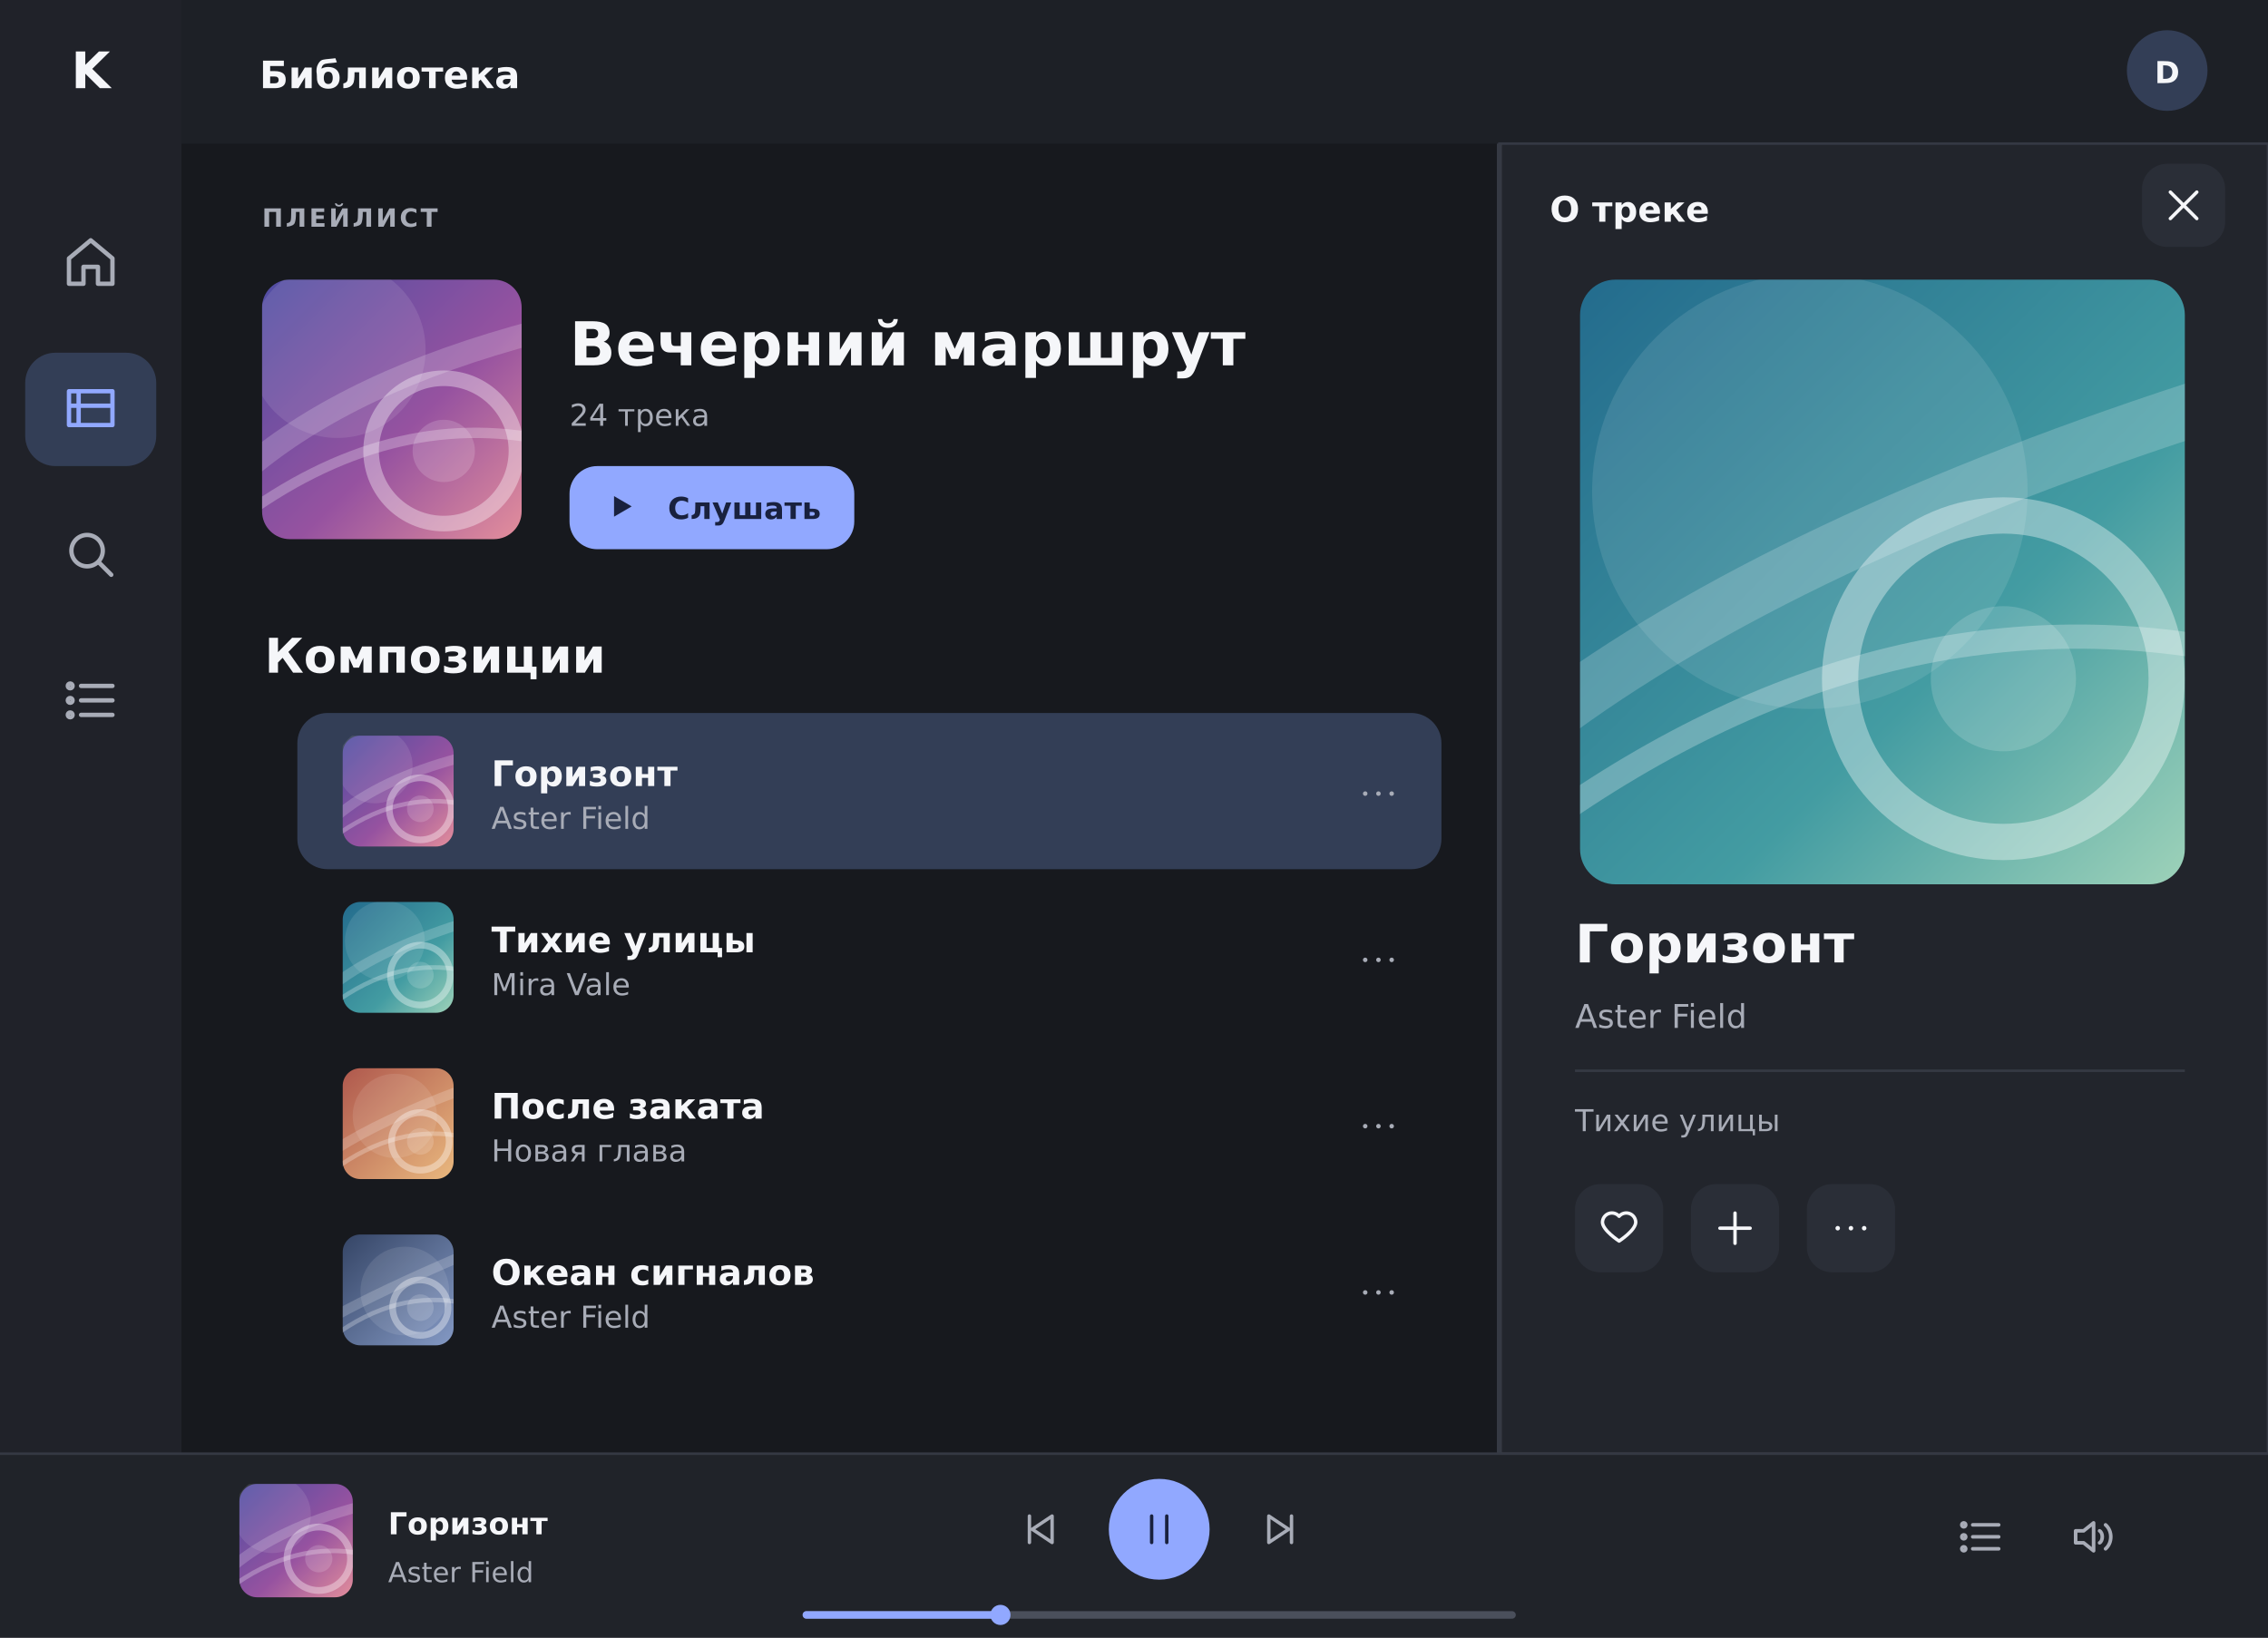
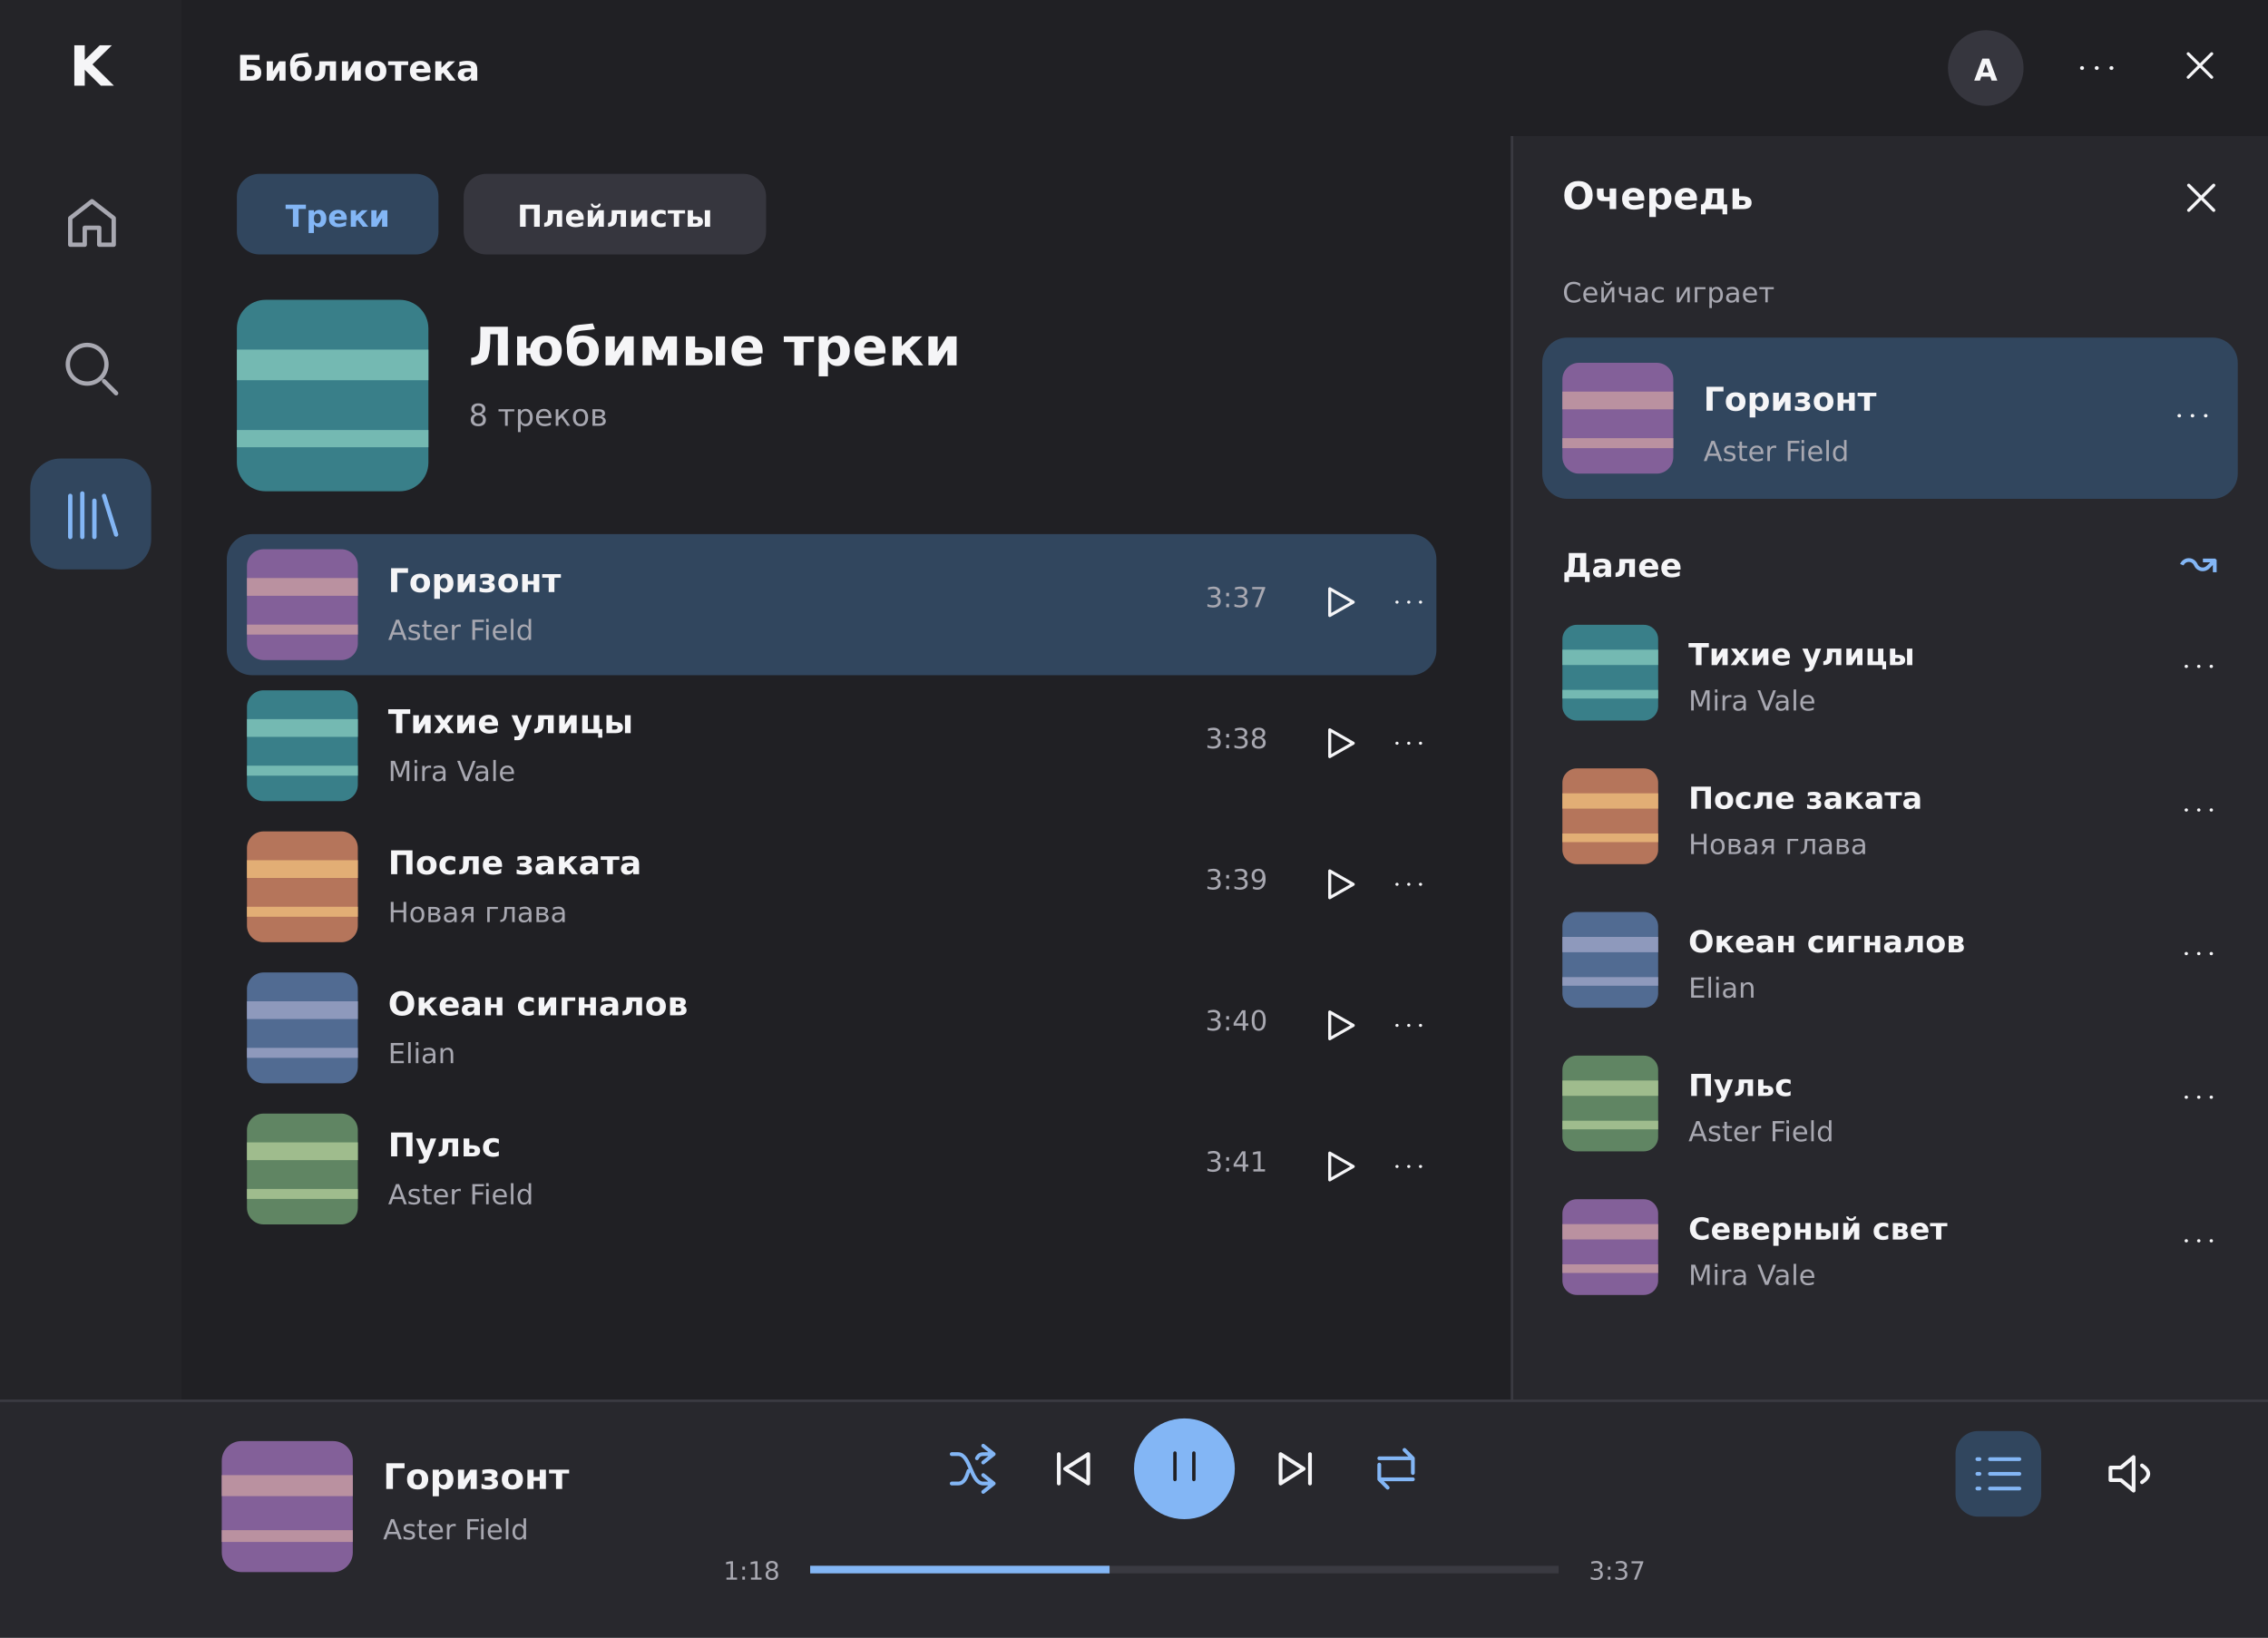
- <svg xmlns="http://www.w3.org/2000/svg" width="900" height="650" viewBox="0 0 900 650" role="img" aria-label="Karin Native Music: среднее окно 900×650 с открытой закреплённой панелью">
-   <defs>
-     <linearGradient id="a1" x1="0" y1="0" x2="1" y2="1">
-       <stop stop-color="#4F4DA2" />
-       <stop offset="0.57" stop-color="#9652A0" />
-       <stop offset="1" stop-color="#E38E9B" />
-     </linearGradient>
-     <linearGradient id="a2" x1="0" y1="0" x2="1" y2="1">
-       <stop stop-color="#236B8D" />
-       <stop offset="0.62" stop-color="#439CA2" />
-       <stop offset="1" stop-color="#9ED2B9" />
-     </linearGradient>
-     <linearGradient id="a3" x1="0" y1="0" x2="1" y2="1">
-       <stop stop-color="#AF584D" />
-       <stop offset="1" stop-color="#E9B87E" />
-     </linearGradient>
-     <linearGradient id="a4" x1="0" y1="0" x2="1" y2="1">
-       <stop stop-color="#354566" />
-       <stop offset="1" stop-color="#8499C4" />
-     </linearGradient>
-     <linearGradient id="a5" x1="0" y1="0" x2="1" y2="1">
-       <stop stop-color="#2B5848" />
-       <stop offset="1" stop-color="#B2C984" />
-     </linearGradient>
-   </defs>
-   <g font-family="DejaVu Sans, Noto Sans, Cantarell, sans-serif">
-     <rect x="0" y="0" width="900" height="650" rx="0" fill="#17191E" />
-     <rect x="0" y="0" width="72" height="577" rx="0" fill="#202229" />
-     <text x="36" y="35" fill="#F5F6F9" font-size="20" font-weight="700" text-anchor="middle">K</text>
-     <g transform="translate(24.5,92.5) scale(0.9583333)" fill="none" stroke="#A8ACB7" stroke-width="1.8" stroke-linecap="round" stroke-linejoin="round" style="color:#A8ACB7">
-       <path d="M3 10.5 12 3l9 7.5V21h-6v-7H9v7H3z" />
+ <svg xmlns="http://www.w3.org/2000/svg" width="900" height="650" viewBox="0 0 900 650" role="img" aria-label="Karin: среднее окно, единая открытая панель очереди">
+   <g font-family="DejaVu Sans, Noto Sans, sans-serif">
+     <rect x="0" y="0" width="900" height="650" rx="0" fill="#202024" />
+     <rect x="0" y="0" width="72" height="556" rx="0" fill="#242428" />
+     <text x="36" y="34" font-size="22" font-weight="700" fill="#f5f5f7" text-anchor="middle">K</text>
+     <g transform="translate(25,77) scale(0.9583333)">
+       <path d="M3 10L12 3L21 10V21H15V14H9V21H3Z" fill="none" stroke="#a8a8b1" stroke-width="1.8" stroke-linecap="round" stroke-linejoin="round" />
    </g>
-     <rect x="10" y="140" width="52" height="45" rx="12" fill="#333E56" />
-     <g transform="translate(24.5,150.5) scale(0.9583333)" fill="none" stroke="#91A8FF" stroke-width="1.8" stroke-linecap="round" stroke-linejoin="round" style="color:#91A8FF">
-       <path d="M3 5h18v14H3zM7 5v14M3 11h18" />
+     <g transform="translate(25,135) scale(0.9583333)">
+       <path d="M17 17L22 22M18 10A8 8 0 1 1 2 10A8 8 0 1 1 18 10" fill="none" stroke="#a8a8b1" stroke-width="1.8" stroke-linecap="round" stroke-linejoin="round" />
    </g>
-     <g transform="translate(24.5,208.5) scale(0.9583333)" fill="none" stroke="#A8ACB7" stroke-width="1.8" stroke-linecap="round" stroke-linejoin="round" style="color:#A8ACB7">
-       <circle cx="10.5" cy="10.5" r="6.5" />
-       <path d="m15.5 15.5 5 5" />
+     <rect x="12" y="182" width="48" height="44" rx="12" fill="#31465e" />
+     <g transform="translate(25,193) scale(0.9583333)">
+       <path d="M3 4V21M8 3V21M13 6V21M17 4L22 20" fill="none" stroke="#83b6f5" stroke-width="1.8" stroke-linecap="round" stroke-linejoin="round" />
    </g>
-     <g transform="translate(24.5,266.5) scale(0.9583333)" fill="none" stroke="#A8ACB7" stroke-width="1.8" stroke-linecap="round" stroke-linejoin="round" style="color:#A8ACB7">
-       <path d="M8 6h13M8 12h13M8 18h13" />
-       <circle cx="3.5" cy="6" r="1" />
-       <circle cx="3.5" cy="12" r="1" />
-       <circle cx="3.5" cy="18" r="1" />
+     <text x="94" y="32" font-size="14" font-weight="700" fill="#f5f5f7" text-anchor="start">Библиотека</text>
+     <circle cx="788" cy="27" r="15" fill="#36363e" />
+     <text x="788" y="32" font-size="12" font-weight="700" fill="#f5f5f7" text-anchor="middle">A</text>
+     <g transform="translate(822,17) scale(0.8333333)">
+       <path d="M5 12H5.1M12 12H12.1M19 12H19.1" fill="none" stroke="#f5f5f7" stroke-width="1.8" stroke-linecap="round" stroke-linejoin="round" />
    </g>
-     <rect x="72" y="0" width="828" height="57" rx="0" fill="#1D2026" />
-     <text x="103" y="35" fill="#F5F6F9" font-size="15" font-weight="680">Библиотека</text>
-     <circle cx="860" cy="28" r="16" fill="#333E56" />
-     <text x="860" y="33" fill="#F5F6F9" font-size="12" font-weight="700" text-anchor="middle">D</text>
-     <text x="104" y="90" fill="#A8ACB7" font-size="10" font-weight="650" letter-spacing="1">ПЛЕЙЛИСТ</text>
-     <g>
-       <rect x="104" y="111" width="103" height="103" rx="11" fill="url(#a1)" />
-       <svg x="104" y="111" width="103" height="103" viewBox="0 0 100 100" overflow="hidden">
-         <circle cx="29" cy="27" r="34" fill="#FFFFFF" opacity=".10" />
-         <circle cx="70" cy="66" r="28" fill="none" stroke="#FFFFFF" stroke-width="6" opacity=".36" />
-         <circle cx="70" cy="66" r="12" fill="#FFFFFF" opacity=".16" />
-         <path d="M-6 73 Q34 39 106 20" stroke="#FFFFFF" stroke-width="9" opacity=".19" fill="none" />
-         <path d="M-10 93 Q49 49 110 62" stroke="#FFFFFF" stroke-width="4" opacity=".26" fill="none" />
-       </svg>
+     <g transform="translate(865,18) scale(0.6666667)">
+       <path d="M5 5L19 19M19 5L5 19" fill="none" stroke="#f5f5f7" stroke-width="1.8" stroke-linecap="round" stroke-linejoin="round" />
    </g>
-     <text x="226" y="145" fill="#F5F6F9" font-size="24" font-weight="700">Вечерний маршрут</text>
-     <text x="226" y="169" fill="#A8ACB7" font-size="12" font-weight="400">24 трека</text>
-     <rect x="226" y="185" width="113" height="33" rx="11" fill="#91A8FF" />
-     <g transform="translate(239,194) scale(0.5833333)" fill="none" stroke="#19213E" stroke-width="1.8" stroke-linecap="round" stroke-linejoin="round" style="color:#19213E">
-       <path d="m8 5 12 7-12 7z" fill="currentColor" stroke="none" />
+     <rect x="94" y="69" width="80" height="32" rx="9" fill="#31465e" />
+     <text x="134.0" y="90" font-size="12" font-weight="700" fill="#83b6f5" text-anchor="middle">Треки</text>
+     <rect x="184" y="69" width="120" height="32" rx="9" fill="#36363e" />
+     <text x="244.0" y="90" font-size="12" font-weight="700" fill="#f5f5f7" text-anchor="middle">Плейлисты</text>
+     <rect x="94" y="119" width="76" height="76" rx="11.4" fill="#397f89" />
+     <rect x="94" y="138.76" width="76" height="12.16" rx="0" fill="#74b9b2" />
+     <rect x="94" y="170.68" width="76" height="6.84" rx="0" fill="#74b9b2" />
+     <text x="186" y="145" font-size="21" font-weight="700" fill="#f5f5f7" text-anchor="start">Любимые треки</text>
+     <text x="186" y="169" font-size="12" font-weight="400" fill="#a8a8b1" text-anchor="start">8 треков</text>
+     <rect x="90" y="212" width="480" height="56" rx="10" fill="#31465e" />
+     <rect x="98" y="218" width="44" height="44" rx="6.6" fill="#836099" />
+     <rect x="98" y="229.44" width="44" height="7.04" rx="0" fill="#ba91a0" />
+     <rect x="98" y="247.92" width="44" height="3.96" rx="0" fill="#ba91a0" />
+     <text x="154" y="235" font-size="13" font-weight="700" fill="#f5f5f7" text-anchor="start">Горизонт</text>
+     <text x="154" y="254" font-size="11" font-weight="400" fill="#a8a8b1" text-anchor="start">Aster Field</text>
+     <text x="503" y="241" font-size="11" font-weight="400" fill="#a8a8b1" text-anchor="end">3:37</text>
+     <g transform="translate(523,231) scale(0.6666667)">
+       <path d="M7 4L21 12L7 20Z" fill="none" stroke="#f5f5f7" stroke-width="1.8" stroke-linecap="round" stroke-linejoin="round" />
    </g>
-     <text x="265" y="206" fill="#19213E" font-size="12" font-weight="650">Слушать</text>
-     <text x="105" y="267" fill="#F5F6F9" font-size="19" font-weight="690">Композиции</text>
-     <rect x="118" y="283" width="454" height="62" rx="12" fill="#333E56" />
-     <g>
-       <rect x="136" y="292" width="44" height="44" rx="7" fill="url(#a1)" />
-       <svg x="136" y="292" width="44" height="44" viewBox="0 0 100 100" overflow="hidden">
-         <circle cx="29" cy="27" r="34" fill="#FFFFFF" opacity=".10" />
-         <circle cx="70" cy="66" r="28" fill="none" stroke="#FFFFFF" stroke-width="6" opacity=".36" />
-         <circle cx="70" cy="66" r="12" fill="#FFFFFF" opacity=".16" />
-         <path d="M-6 73 Q34 39 106 20" stroke="#FFFFFF" stroke-width="9" opacity=".19" fill="none" />
-         <path d="M-10 93 Q49 49 110 62" stroke="#FFFFFF" stroke-width="4" opacity=".26" fill="none" />
-       </svg>
+     <g transform="translate(551,231) scale(0.6666667)">
+       <path d="M5 12H5.1M12 12H12.1M19 12H19.1" fill="none" stroke="#f5f5f7" stroke-width="1.8" stroke-linecap="round" stroke-linejoin="round" />
    </g>
-     <text x="195" y="312" fill="#F5F6F9" font-size="14" font-weight="600">Горизонт</text>
-     <text x="195" y="329" fill="#A8ACB7" font-size="12" font-weight="400">Aster Field</text>
-     <g transform="translate(538,306) scale(0.75)" fill="none" stroke="#A8ACB7" stroke-width="1.8" stroke-linecap="round" stroke-linejoin="round" style="color:#A8ACB7">
-       <circle cx="5" cy="12" r="1.2" fill="currentColor" stroke="none" />
-       <circle cx="12" cy="12" r="1.2" fill="currentColor" stroke="none" />
-       <circle cx="19" cy="12" r="1.2" fill="currentColor" stroke="none" />
+     <rect x="98" y="274" width="44" height="44" rx="6.6" fill="#397f89" />
+     <rect x="98" y="285.44" width="44" height="7.04" rx="0" fill="#74b9b2" />
+     <rect x="98" y="303.92" width="44" height="3.96" rx="0" fill="#74b9b2" />
+     <text x="154" y="291" font-size="13" font-weight="700" fill="#f5f5f7" text-anchor="start">Тихие улицы</text>
+     <text x="154" y="310" font-size="11" font-weight="400" fill="#a8a8b1" text-anchor="start">Mira Vale</text>
+     <text x="503" y="297" font-size="11" font-weight="400" fill="#a8a8b1" text-anchor="end">3:38</text>
+     <g transform="translate(523,287) scale(0.6666667)">
+       <path d="M7 4L21 12L7 20Z" fill="none" stroke="#f5f5f7" stroke-width="1.8" stroke-linecap="round" stroke-linejoin="round" />
    </g>
-     <g>
-       <rect x="136" y="358" width="44" height="44" rx="7" fill="url(#a2)" />
-       <svg x="136" y="358" width="44" height="44" viewBox="0 0 100 100" overflow="hidden">
-         <circle cx="38" cy="35" r="36" fill="#FFFFFF" opacity=".10" />
-         <circle cx="70" cy="66" r="27" fill="none" stroke="#FFFFFF" stroke-width="6" opacity=".36" />
-         <circle cx="70" cy="66" r="12" fill="#FFFFFF" opacity=".16" />
-         <path d="M-6 73 Q34 43 106 20" stroke="#FFFFFF" stroke-width="9" opacity=".19" fill="none" />
-         <path d="M-10 93 Q49 49 110 62" stroke="#FFFFFF" stroke-width="4" opacity=".26" fill="none" />
-       </svg>
+     <g transform="translate(551,287) scale(0.6666667)">
+       <path d="M5 12H5.1M12 12H12.1M19 12H19.1" fill="none" stroke="#f5f5f7" stroke-width="1.8" stroke-linecap="round" stroke-linejoin="round" />
    </g>
-     <text x="195" y="378" fill="#F5F6F9" font-size="14" font-weight="600">Тихие улицы</text>
-     <text x="195" y="395" fill="#A8ACB7" font-size="12" font-weight="400">Mira Vale</text>
-     <g transform="translate(538,372) scale(0.75)" fill="none" stroke="#A8ACB7" stroke-width="1.8" stroke-linecap="round" stroke-linejoin="round" style="color:#A8ACB7">
-       <circle cx="5" cy="12" r="1.2" fill="currentColor" stroke="none" />
-       <circle cx="12" cy="12" r="1.2" fill="currentColor" stroke="none" />
-       <circle cx="19" cy="12" r="1.2" fill="currentColor" stroke="none" />
+     <rect x="98" y="330" width="44" height="44" rx="6.6" fill="#b5755b" />
+     <rect x="98" y="341.44" width="44" height="7.04" rx="0" fill="#e2ae75" />
+     <rect x="98" y="359.92" width="44" height="3.96" rx="0" fill="#e2ae75" />
+     <text x="154" y="347" font-size="13" font-weight="700" fill="#f5f5f7" text-anchor="start">После заката</text>
+     <text x="154" y="366" font-size="11" font-weight="400" fill="#a8a8b1" text-anchor="start">Новая глава</text>
+     <text x="503" y="353" font-size="11" font-weight="400" fill="#a8a8b1" text-anchor="end">3:39</text>
+     <g transform="translate(523,343) scale(0.6666667)">
+       <path d="M7 4L21 12L7 20Z" fill="none" stroke="#f5f5f7" stroke-width="1.8" stroke-linecap="round" stroke-linejoin="round" />
    </g>
-     <g>
-       <rect x="136" y="424" width="44" height="44" rx="7" fill="url(#a3)" />
-       <svg x="136" y="424" width="44" height="44" viewBox="0 0 100 100" overflow="hidden">
-         <circle cx="47" cy="43" r="38" fill="#FFFFFF" opacity=".10" />
-         <circle cx="70" cy="66" r="26" fill="none" stroke="#FFFFFF" stroke-width="6" opacity=".36" />
-         <circle cx="70" cy="66" r="12" fill="#FFFFFF" opacity=".16" />
-         <path d="M-6 73 Q34 47 106 20" stroke="#FFFFFF" stroke-width="9" opacity=".19" fill="none" />
-         <path d="M-10 93 Q49 49 110 62" stroke="#FFFFFF" stroke-width="4" opacity=".26" fill="none" />
-       </svg>
+     <g transform="translate(551,343) scale(0.6666667)">
+       <path d="M5 12H5.1M12 12H12.1M19 12H19.1" fill="none" stroke="#f5f5f7" stroke-width="1.8" stroke-linecap="round" stroke-linejoin="round" />
    </g>
-     <text x="195" y="444" fill="#F5F6F9" font-size="14" font-weight="600">После заката</text>
-     <text x="195" y="461" fill="#A8ACB7" font-size="12" font-weight="400">Новая глава</text>
-     <g transform="translate(538,438) scale(0.75)" fill="none" stroke="#A8ACB7" stroke-width="1.8" stroke-linecap="round" stroke-linejoin="round" style="color:#A8ACB7">
-       <circle cx="5" cy="12" r="1.2" fill="currentColor" stroke="none" />
-       <circle cx="12" cy="12" r="1.2" fill="currentColor" stroke="none" />
-       <circle cx="19" cy="12" r="1.2" fill="currentColor" stroke="none" />
+     <rect x="98" y="386" width="44" height="44" rx="6.6" fill="#516b92" />
+     <rect x="98" y="397.44" width="44" height="7.04" rx="0" fill="#8e99bc" />
+     <rect x="98" y="415.92" width="44" height="3.96" rx="0" fill="#8e99bc" />
+     <text x="154" y="403" font-size="13" font-weight="700" fill="#f5f5f7" text-anchor="start">Океан сигналов</text>
+     <text x="154" y="422" font-size="11" font-weight="400" fill="#a8a8b1" text-anchor="start">Elian</text>
+     <text x="503" y="409" font-size="11" font-weight="400" fill="#a8a8b1" text-anchor="end">3:40</text>
+     <g transform="translate(523,399) scale(0.6666667)">
+       <path d="M7 4L21 12L7 20Z" fill="none" stroke="#f5f5f7" stroke-width="1.8" stroke-linecap="round" stroke-linejoin="round" />
    </g>
-     <g>
-       <rect x="136" y="490" width="44" height="44" rx="7" fill="url(#a4)" />
-       <svg x="136" y="490" width="44" height="44" viewBox="0 0 100 100" overflow="hidden">
-         <circle cx="56" cy="51" r="40" fill="#FFFFFF" opacity=".10" />
-         <circle cx="70" cy="66" r="25" fill="none" stroke="#FFFFFF" stroke-width="6" opacity=".36" />
-         <circle cx="70" cy="66" r="12" fill="#FFFFFF" opacity=".16" />
-         <path d="M-6 73 Q34 51 106 20" stroke="#FFFFFF" stroke-width="9" opacity=".19" fill="none" />
-         <path d="M-10 93 Q49 49 110 62" stroke="#FFFFFF" stroke-width="4" opacity=".26" fill="none" />
-       </svg>
+     <g transform="translate(551,399) scale(0.6666667)">
+       <path d="M5 12H5.1M12 12H12.1M19 12H19.1" fill="none" stroke="#f5f5f7" stroke-width="1.8" stroke-linecap="round" stroke-linejoin="round" />
    </g>
-     <text x="195" y="510" fill="#F5F6F9" font-size="14" font-weight="600">Океан сигналов</text>
-     <text x="195" y="527" fill="#A8ACB7" font-size="12" font-weight="400">Aster Field</text>
-     <g transform="translate(538,504) scale(0.75)" fill="none" stroke="#A8ACB7" stroke-width="1.8" stroke-linecap="round" stroke-linejoin="round" style="color:#A8ACB7">
-       <circle cx="5" cy="12" r="1.2" fill="currentColor" stroke="none" />
-       <circle cx="12" cy="12" r="1.2" fill="currentColor" stroke="none" />
-       <circle cx="19" cy="12" r="1.2" fill="currentColor" stroke="none" />
+     <rect x="98" y="442" width="44" height="44" rx="6.6" fill="#608563" />
+     <rect x="98" y="453.44" width="44" height="7.04" rx="0" fill="#9fbc8d" />
+     <rect x="98" y="471.92" width="44" height="3.96" rx="0" fill="#9fbc8d" />
+     <text x="154" y="459" font-size="13" font-weight="700" fill="#f5f5f7" text-anchor="start">Пульс</text>
+     <text x="154" y="478" font-size="11" font-weight="400" fill="#a8a8b1" text-anchor="start">Aster Field</text>
+     <text x="503" y="465" font-size="11" font-weight="400" fill="#a8a8b1" text-anchor="end">3:41</text>
+     <g transform="translate(523,455) scale(0.6666667)">
+       <path d="M7 4L21 12L7 20Z" fill="none" stroke="#f5f5f7" stroke-width="1.8" stroke-linecap="round" stroke-linejoin="round" />
    </g>
-     <rect x="595" y="57" width="305" height="520" rx="0" fill="#22252C" stroke="#353943" stroke-width="1" />
-     <line x1="595" y1="57" x2="595" y2="577" stroke="#353943" stroke-width="2" />
-     <text x="615" y="88" fill="#F5F6F9" font-size="14" font-weight="650">О треке</text>
-     <rect x="850" y="65" width="33" height="33" rx="10" fill="#2A2E37" />
-     <g transform="translate(857.5,72.5) scale(0.75)" fill="none" stroke="#F5F6F9" stroke-width="1.8" stroke-linecap="round" stroke-linejoin="round" style="color:#F5F6F9">
-       <path d="M5 5 19 19M19 5 5 19" />
+     <g transform="translate(551,455) scale(0.6666667)">
+       <path d="M5 12H5.1M12 12H12.1M19 12H19.1" fill="none" stroke="#f5f5f7" stroke-width="1.8" stroke-linecap="round" stroke-linejoin="round" />
    </g>
-     <g>
-       <rect x="627" y="111" width="240" height="240" rx="14" fill="url(#a2)" />
-       <svg x="627" y="111" width="240" height="240" viewBox="0 0 100 100" overflow="hidden">
-         <circle cx="38" cy="35" r="36" fill="#FFFFFF" opacity=".10" />
-         <circle cx="70" cy="66" r="27" fill="none" stroke="#FFFFFF" stroke-width="6" opacity=".36" />
-         <circle cx="70" cy="66" r="12" fill="#FFFFFF" opacity=".16" />
-         <path d="M-6 73 Q34 43 106 20" stroke="#FFFFFF" stroke-width="9" opacity=".19" fill="none" />
-         <path d="M-10 93 Q49 49 110 62" stroke="#FFFFFF" stroke-width="4" opacity=".26" fill="none" />
-       </svg>
+     <rect x="600" y="54" width="300" height="502" rx="0" fill="#28282d" />
+     <path d="M600 54L600 556" stroke="#3a3a41" stroke-width="1" />
+     <text x="620" y="83" font-size="15" font-weight="700" fill="#f5f5f7" text-anchor="start">Очередь</text>
+     <g transform="translate(865,70) scale(0.7083333)">
+       <path d="M5 5L19 19M19 5L5 19" fill="none" stroke="#f5f5f7" stroke-width="1.8" stroke-linecap="round" stroke-linejoin="round" />
    </g>
-     <text x="625" y="382" fill="#F5F6F9" font-size="21" font-weight="740">Горизонт</text>
-     <text x="625" y="408" fill="#A8ACB7" font-size="13" font-weight="400">Aster Field</text>
-     <line x1="625" y1="425" x2="867" y2="425" stroke="#353943" stroke-width="1" />
-     <text x="625" y="449" fill="#A8ACB7" font-size="12" font-weight="400">Тихие улицы</text>
-     <rect x="625" y="470" width="35" height="35" rx="10" fill="#2A2E37" />
-     <g transform="translate(633.5,478.5) scale(0.75)" fill="none" stroke="#F5F6F9" stroke-width="1.8" stroke-linecap="round" stroke-linejoin="round" style="color:#F5F6F9">
-       <path d="M20.8 8.8c0 4.3-8.8 10-8.8 10s-8.8-5.7-8.8-10a5 5 0 0 1 8.8-3.1 5 5 0 0 1 8.8 3.1z" />
+     <text x="620" y="120" font-size="11" font-weight="400" fill="#a8a8b1" text-anchor="start">Сейчас играет</text>
+     <rect x="612" y="134" width="276" height="64" rx="10" fill="#31465e" />
+     <rect x="620" y="144" width="44" height="44" rx="6.6" fill="#836099" />
+     <rect x="620" y="155.44" width="44" height="7.04" rx="0" fill="#ba91a0" />
+     <rect x="620" y="173.92" width="44" height="3.96" rx="0" fill="#ba91a0" />
+     <text x="676" y="163" font-size="13" font-weight="700" fill="#f5f5f7" text-anchor="start">Горизонт</text>
+     <text x="676" y="183" font-size="11" font-weight="400" fill="#a8a8b1" text-anchor="start">Aster Field</text>
+     <g transform="translate(861,156) scale(0.75)">
+       <path d="M5 12H5.1M12 12H12.1M19 12H19.1" fill="none" stroke="#f5f5f7" stroke-width="1.8" stroke-linecap="round" stroke-linejoin="round" />
    </g>
-     <rect x="671" y="470" width="35" height="35" rx="10" fill="#2A2E37" />
-     <g transform="translate(679.5,478.5) scale(0.75)" fill="none" stroke="#F5F6F9" stroke-width="1.8" stroke-linecap="round" stroke-linejoin="round" style="color:#F5F6F9">
-       <path d="M12 4v16M4 12h16" />
+     <text x="620" y="229" font-size="13" font-weight="700" fill="#f5f5f7" text-anchor="start">Далее</text>
+     <text x="880" y="229" font-size="18" font-weight="400" fill="#83b6f5" text-anchor="end">↝</text>
+     <rect x="620" y="248" width="38" height="38" rx="5.7" fill="#397f89" />
+     <rect x="620" y="257.88" width="38" height="6.08" rx="0" fill="#74b9b2" />
+     <rect x="620" y="273.84" width="38" height="3.42" rx="0" fill="#74b9b2" />
+     <text x="670" y="264" font-size="12" font-weight="700" fill="#f5f5f7" text-anchor="start">Тихие улицы</text>
+     <text x="670" y="282" font-size="11" font-weight="400" fill="#a8a8b1" text-anchor="start">Mira Vale</text>
+     <g transform="translate(864,256) scale(0.7083333)">
+       <path d="M5 12H5.1M12 12H12.1M19 12H19.1" fill="none" stroke="#f5f5f7" stroke-width="1.8" stroke-linecap="round" stroke-linejoin="round" />
    </g>
-     <rect x="717" y="470" width="35" height="35" rx="10" fill="#2A2E37" />
-     <g transform="translate(725.5,478.5) scale(0.75)" fill="none" stroke="#F5F6F9" stroke-width="1.8" stroke-linecap="round" stroke-linejoin="round" style="color:#F5F6F9">
-       <circle cx="5" cy="12" r="1.2" fill="currentColor" stroke="none" />
-       <circle cx="12" cy="12" r="1.2" fill="currentColor" stroke="none" />
-       <circle cx="19" cy="12" r="1.2" fill="currentColor" stroke="none" />
+     <rect x="620" y="305" width="38" height="38" rx="5.7" fill="#b5755b" />
+     <rect x="620" y="314.88" width="38" height="6.08" rx="0" fill="#e2ae75" />
+     <rect x="620" y="330.84" width="38" height="3.42" rx="0" fill="#e2ae75" />
+     <text x="670" y="321" font-size="12" font-weight="700" fill="#f5f5f7" text-anchor="start">После заката</text>
+     <text x="670" y="339" font-size="11" font-weight="400" fill="#a8a8b1" text-anchor="start">Новая глава</text>
+     <g transform="translate(864,313) scale(0.7083333)">
+       <path d="M5 12H5.1M12 12H12.1M19 12H19.1" fill="none" stroke="#f5f5f7" stroke-width="1.8" stroke-linecap="round" stroke-linejoin="round" />
    </g>
-     <rect x="0" y="577" width="900" height="73" rx="0" fill="#202329" />
-     <line x1="0" y1="577" x2="900" y2="577" stroke="#353943" stroke-width="1" />
-     <g>
-       <rect x="95" y="589" width="45" height="45" rx="7" fill="url(#a1)" />
-       <svg x="95" y="589" width="45" height="45" viewBox="0 0 100 100" overflow="hidden">
-         <circle cx="29" cy="27" r="34" fill="#FFFFFF" opacity=".10" />
-         <circle cx="70" cy="66" r="28" fill="none" stroke="#FFFFFF" stroke-width="6" opacity=".36" />
-         <circle cx="70" cy="66" r="12" fill="#FFFFFF" opacity=".16" />
-         <path d="M-6 73 Q34 39 106 20" stroke="#FFFFFF" stroke-width="9" opacity=".19" fill="none" />
-         <path d="M-10 93 Q49 49 110 62" stroke="#FFFFFF" stroke-width="4" opacity=".26" fill="none" />
-       </svg>
+     <rect x="620" y="362" width="38" height="38" rx="5.7" fill="#516b92" />
+     <rect x="620" y="371.88" width="38" height="6.08" rx="0" fill="#8e99bc" />
+     <rect x="620" y="387.84" width="38" height="3.42" rx="0" fill="#8e99bc" />
+     <text x="670" y="378" font-size="12" font-weight="700" fill="#f5f5f7" text-anchor="start">Океан сигналов</text>
+     <text x="670" y="396" font-size="11" font-weight="400" fill="#a8a8b1" text-anchor="start">Elian</text>
+     <g transform="translate(864,370) scale(0.7083333)">
+       <path d="M5 12H5.1M12 12H12.1M19 12H19.1" fill="none" stroke="#f5f5f7" stroke-width="1.8" stroke-linecap="round" stroke-linejoin="round" />
    </g>
-     <text x="154" y="609" fill="#F5F6F9" font-size="12" font-weight="650">Горизонт</text>
-     <text x="154" y="628" fill="#A8ACB7" font-size="11" font-weight="400">Aster Field</text>
-     <g transform="translate(404,598) scale(0.75)" fill="none" stroke="#A8ACB7" stroke-width="1.8" stroke-linecap="round" stroke-linejoin="round" style="color:#A8ACB7">
-       <path d="M6 5v14M18 5 7.5 12 18 19z" />
+     <rect x="620" y="419" width="38" height="38" rx="5.7" fill="#608563" />
+     <rect x="620" y="428.88" width="38" height="6.08" rx="0" fill="#9fbc8d" />
+     <rect x="620" y="444.84" width="38" height="3.42" rx="0" fill="#9fbc8d" />
+     <text x="670" y="435" font-size="12" font-weight="700" fill="#f5f5f7" text-anchor="start">Пульс</text>
+     <text x="670" y="453" font-size="11" font-weight="400" fill="#a8a8b1" text-anchor="start">Aster Field</text>
+     <g transform="translate(864,427) scale(0.7083333)">
+       <path d="M5 12H5.1M12 12H12.1M19 12H19.1" fill="none" stroke="#f5f5f7" stroke-width="1.8" stroke-linecap="round" stroke-linejoin="round" />
    </g>
-     <circle cx="460" cy="607" r="20" fill="#91A8FF" />
-     <g transform="translate(451,598) scale(0.75)" fill="none" stroke="#19213E" stroke-width="1.8" stroke-linecap="round" stroke-linejoin="round" style="color:#19213E">
-       <path d="M8 5v14M16 5v14" />
+     <rect x="620" y="476" width="38" height="38" rx="5.7" fill="#836099" />
+     <rect x="620" y="485.88" width="38" height="6.08" rx="0" fill="#ba91a0" />
+     <rect x="620" y="501.84" width="38" height="3.42" rx="0" fill="#ba91a0" />
+     <text x="670" y="492" font-size="12" font-weight="700" fill="#f5f5f7" text-anchor="start">Северный свет</text>
+     <text x="670" y="510" font-size="11" font-weight="400" fill="#a8a8b1" text-anchor="start">Mira Vale</text>
+     <g transform="translate(864,484) scale(0.7083333)">
+       <path d="M5 12H5.1M12 12H12.1M19 12H19.1" fill="none" stroke="#f5f5f7" stroke-width="1.8" stroke-linecap="round" stroke-linejoin="round" />
    </g>
-     <g transform="translate(499,598) scale(0.75)" fill="none" stroke="#A8ACB7" stroke-width="1.8" stroke-linecap="round" stroke-linejoin="round" style="color:#A8ACB7">
-       <path d="M18 5v14M6 5 16.5 12 6 19z" />
+     <rect x="0" y="556" width="900" height="94" rx="0" fill="#28282d" />
+     <path d="M0 556L900 556" stroke="#3a3a41" stroke-width="1" />
+     <rect x="88" y="572" width="52" height="52" rx="7.8" fill="#836099" />
+     <rect x="88" y="585.52" width="52" height="8.32" rx="0" fill="#ba91a0" />
+     <rect x="88" y="607.36" width="52" height="4.68" rx="0" fill="#ba91a0" />
+     <text x="152" y="591" font-size="14" font-weight="700" fill="#f5f5f7" text-anchor="start">Горизонт</text>
+     <text x="152" y="611" font-size="11" font-weight="400" fill="#a8a8b1" text-anchor="start">Aster Field</text>
+     <g transform="translate(376.0,573) scale(0.8333333)">
+       <path d="M2 5H5C11 5 11 19 17 19H22M17 15L22 19L17 23M2 19H5C8 19 9 16 10 13M14 7C15 5 16 5 18 5H22M17 1L22 5L17 9" fill="none" stroke="#83b6f5" stroke-width="1.8" stroke-linecap="round" stroke-linejoin="round" />
    </g>
-     <line x1="320" y1="641" x2="600" y2="641" stroke="#4A4F5B" stroke-width="3" stroke-linecap="round" />
-     <line x1="320" y1="641" x2="397" y2="641" stroke="#91A8FF" stroke-width="3" stroke-linecap="round" />
-     <circle cx="397" cy="641" r="4" fill="#91A8FF" />
-     <g transform="translate(776.5,600.5) scale(0.7916667)" fill="none" stroke="#A8ACB7" stroke-width="1.8" stroke-linecap="round" stroke-linejoin="round" style="color:#A8ACB7">
-       <path d="M8 6h13M8 12h13M8 18h13" />
-       <circle cx="3.5" cy="6" r="1" />
-       <circle cx="3.5" cy="12" r="1" />
-       <circle cx="3.5" cy="18" r="1" />
+     <g transform="translate(416.0,573) scale(0.8333333)">
+       <path d="M5 5V19M19 5L8 12L19 19Z" fill="none" stroke="#f5f5f7" stroke-width="1.8" stroke-linecap="round" stroke-linejoin="round" />
    </g>
-     <g transform="translate(820.5,600.5) scale(0.7916667)" fill="none" stroke="#A8ACB7" stroke-width="1.8" stroke-linecap="round" stroke-linejoin="round" style="color:#A8ACB7">
-       <path d="M4 9h4l5-4v14l-5-4H4zM16 9c1.8 1 1.8 5 0 6M19 6c3.5 3 3.5 9 0 12" />
+     <g transform="translate(504.0,573) scale(0.8333333)">
+       <path d="M19 5V19M5 5L16 12L5 19Z" fill="none" stroke="#f5f5f7" stroke-width="1.8" stroke-linecap="round" stroke-linejoin="round" />
+     </g>
+     <g transform="translate(544.0,573) scale(0.8333333)">
+       <path d="M4 7H20L16 3M20 7V14M20 17H4L8 21M4 17V10" fill="none" stroke="#83b6f5" stroke-width="1.8" stroke-linecap="round" stroke-linejoin="round" />
+     </g>
+     <circle cx="470.0" cy="583" r="20" fill="#83b6f5" />
+     <g transform="translate(461.0,573) scale(0.75)">
+       <path d="M7 5V19M17 5V19" fill="none" stroke="#202024" stroke-width="1.8" stroke-linecap="round" stroke-linejoin="round" />
+     </g>
+     <text x="309.5" y="627" font-size="10" font-weight="400" fill="#a8a8b1" text-anchor="end">1:18</text>
+     <path d="M321.5 623L618.5 623" stroke="#3a3a41" stroke-width="3" />
+     <path d="M321.5 623L440.3 623" stroke="#83b6f5" stroke-width="3" />
+     <text x="630.5" y="627" font-size="10" font-weight="400" fill="#a8a8b1" text-anchor="start">3:37</text>
+     <rect x="776" y="568" width="34" height="34" rx="9" fill="#31465e" />
+     <g transform="translate(783,575) scale(0.8333333)">
+       <path d="M8 5H22M8 12H22M8 19H22M2 5H3M2 12H3M2 19H3" fill="none" stroke="#83b6f5" stroke-width="1.8" stroke-linecap="round" stroke-linejoin="round" />
+     </g>
+     <g transform="translate(835,575) scale(0.8333333)">
+       <path d="M3 9H8L14 4V20L8 15H3ZM18 8Q24 12 18 16" fill="none" stroke="#f5f5f7" stroke-width="1.8" stroke-linecap="round" stroke-linejoin="round" />
    </g>
  </g>
</svg>
